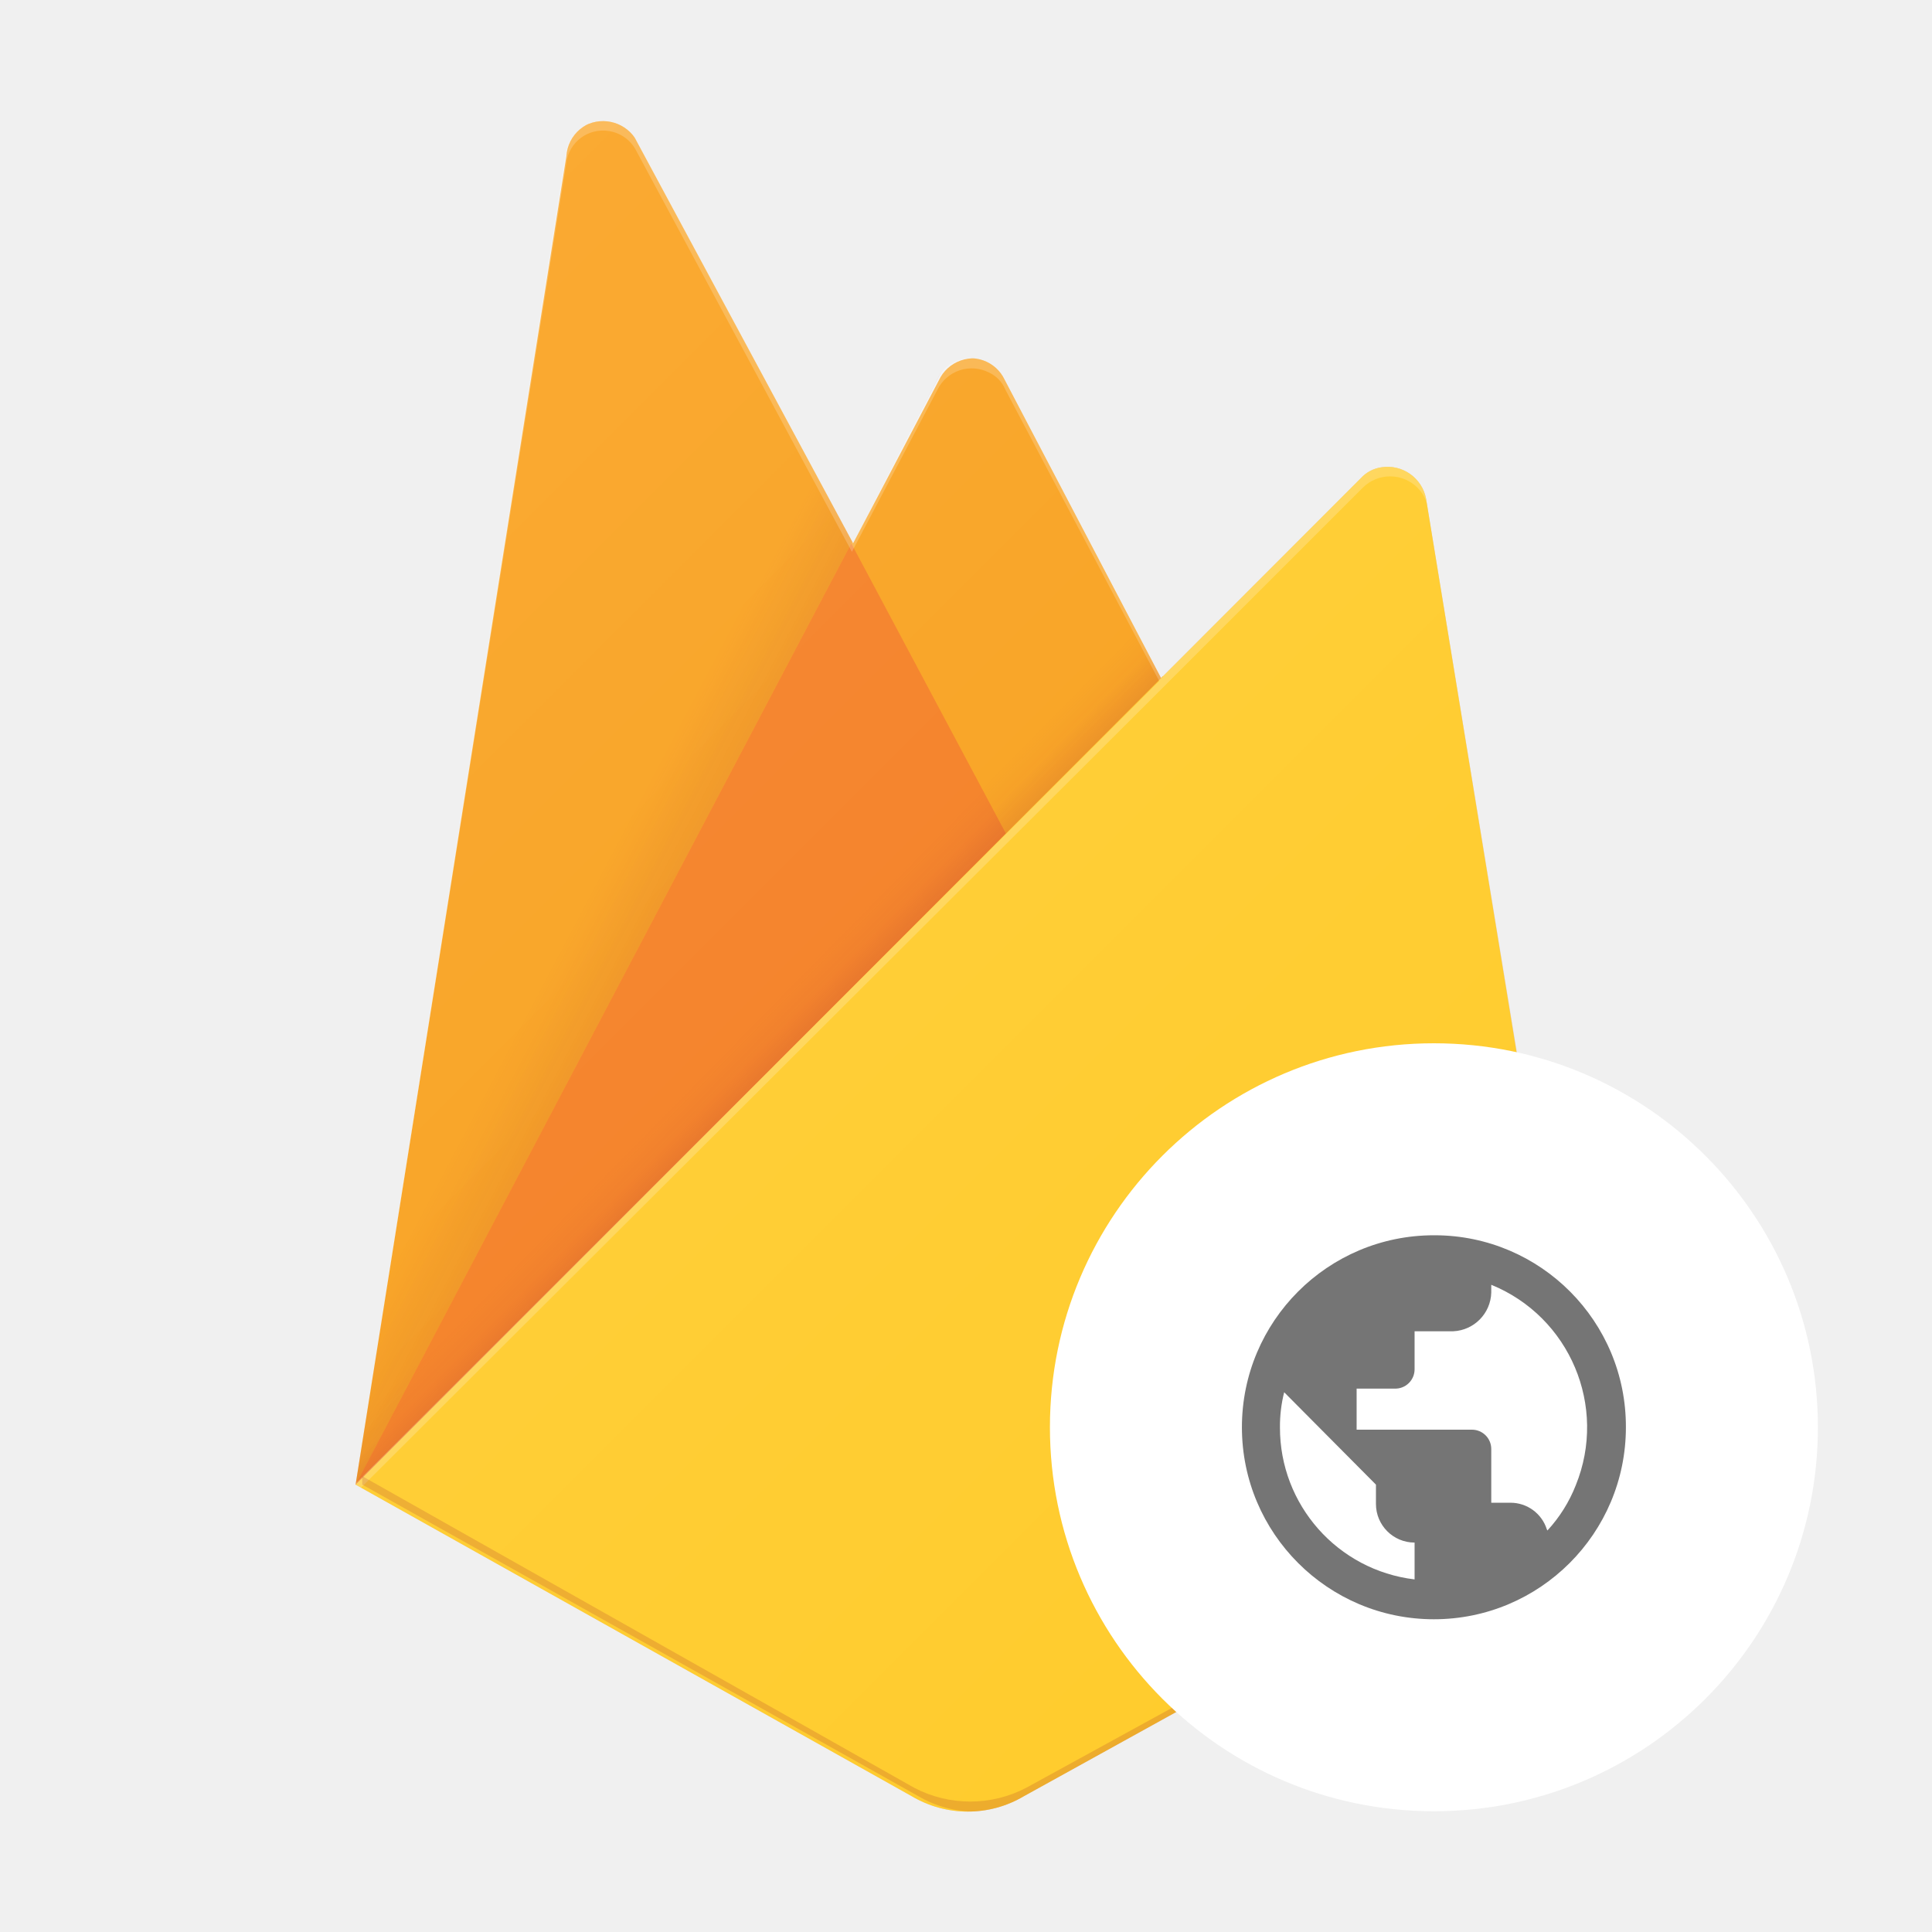
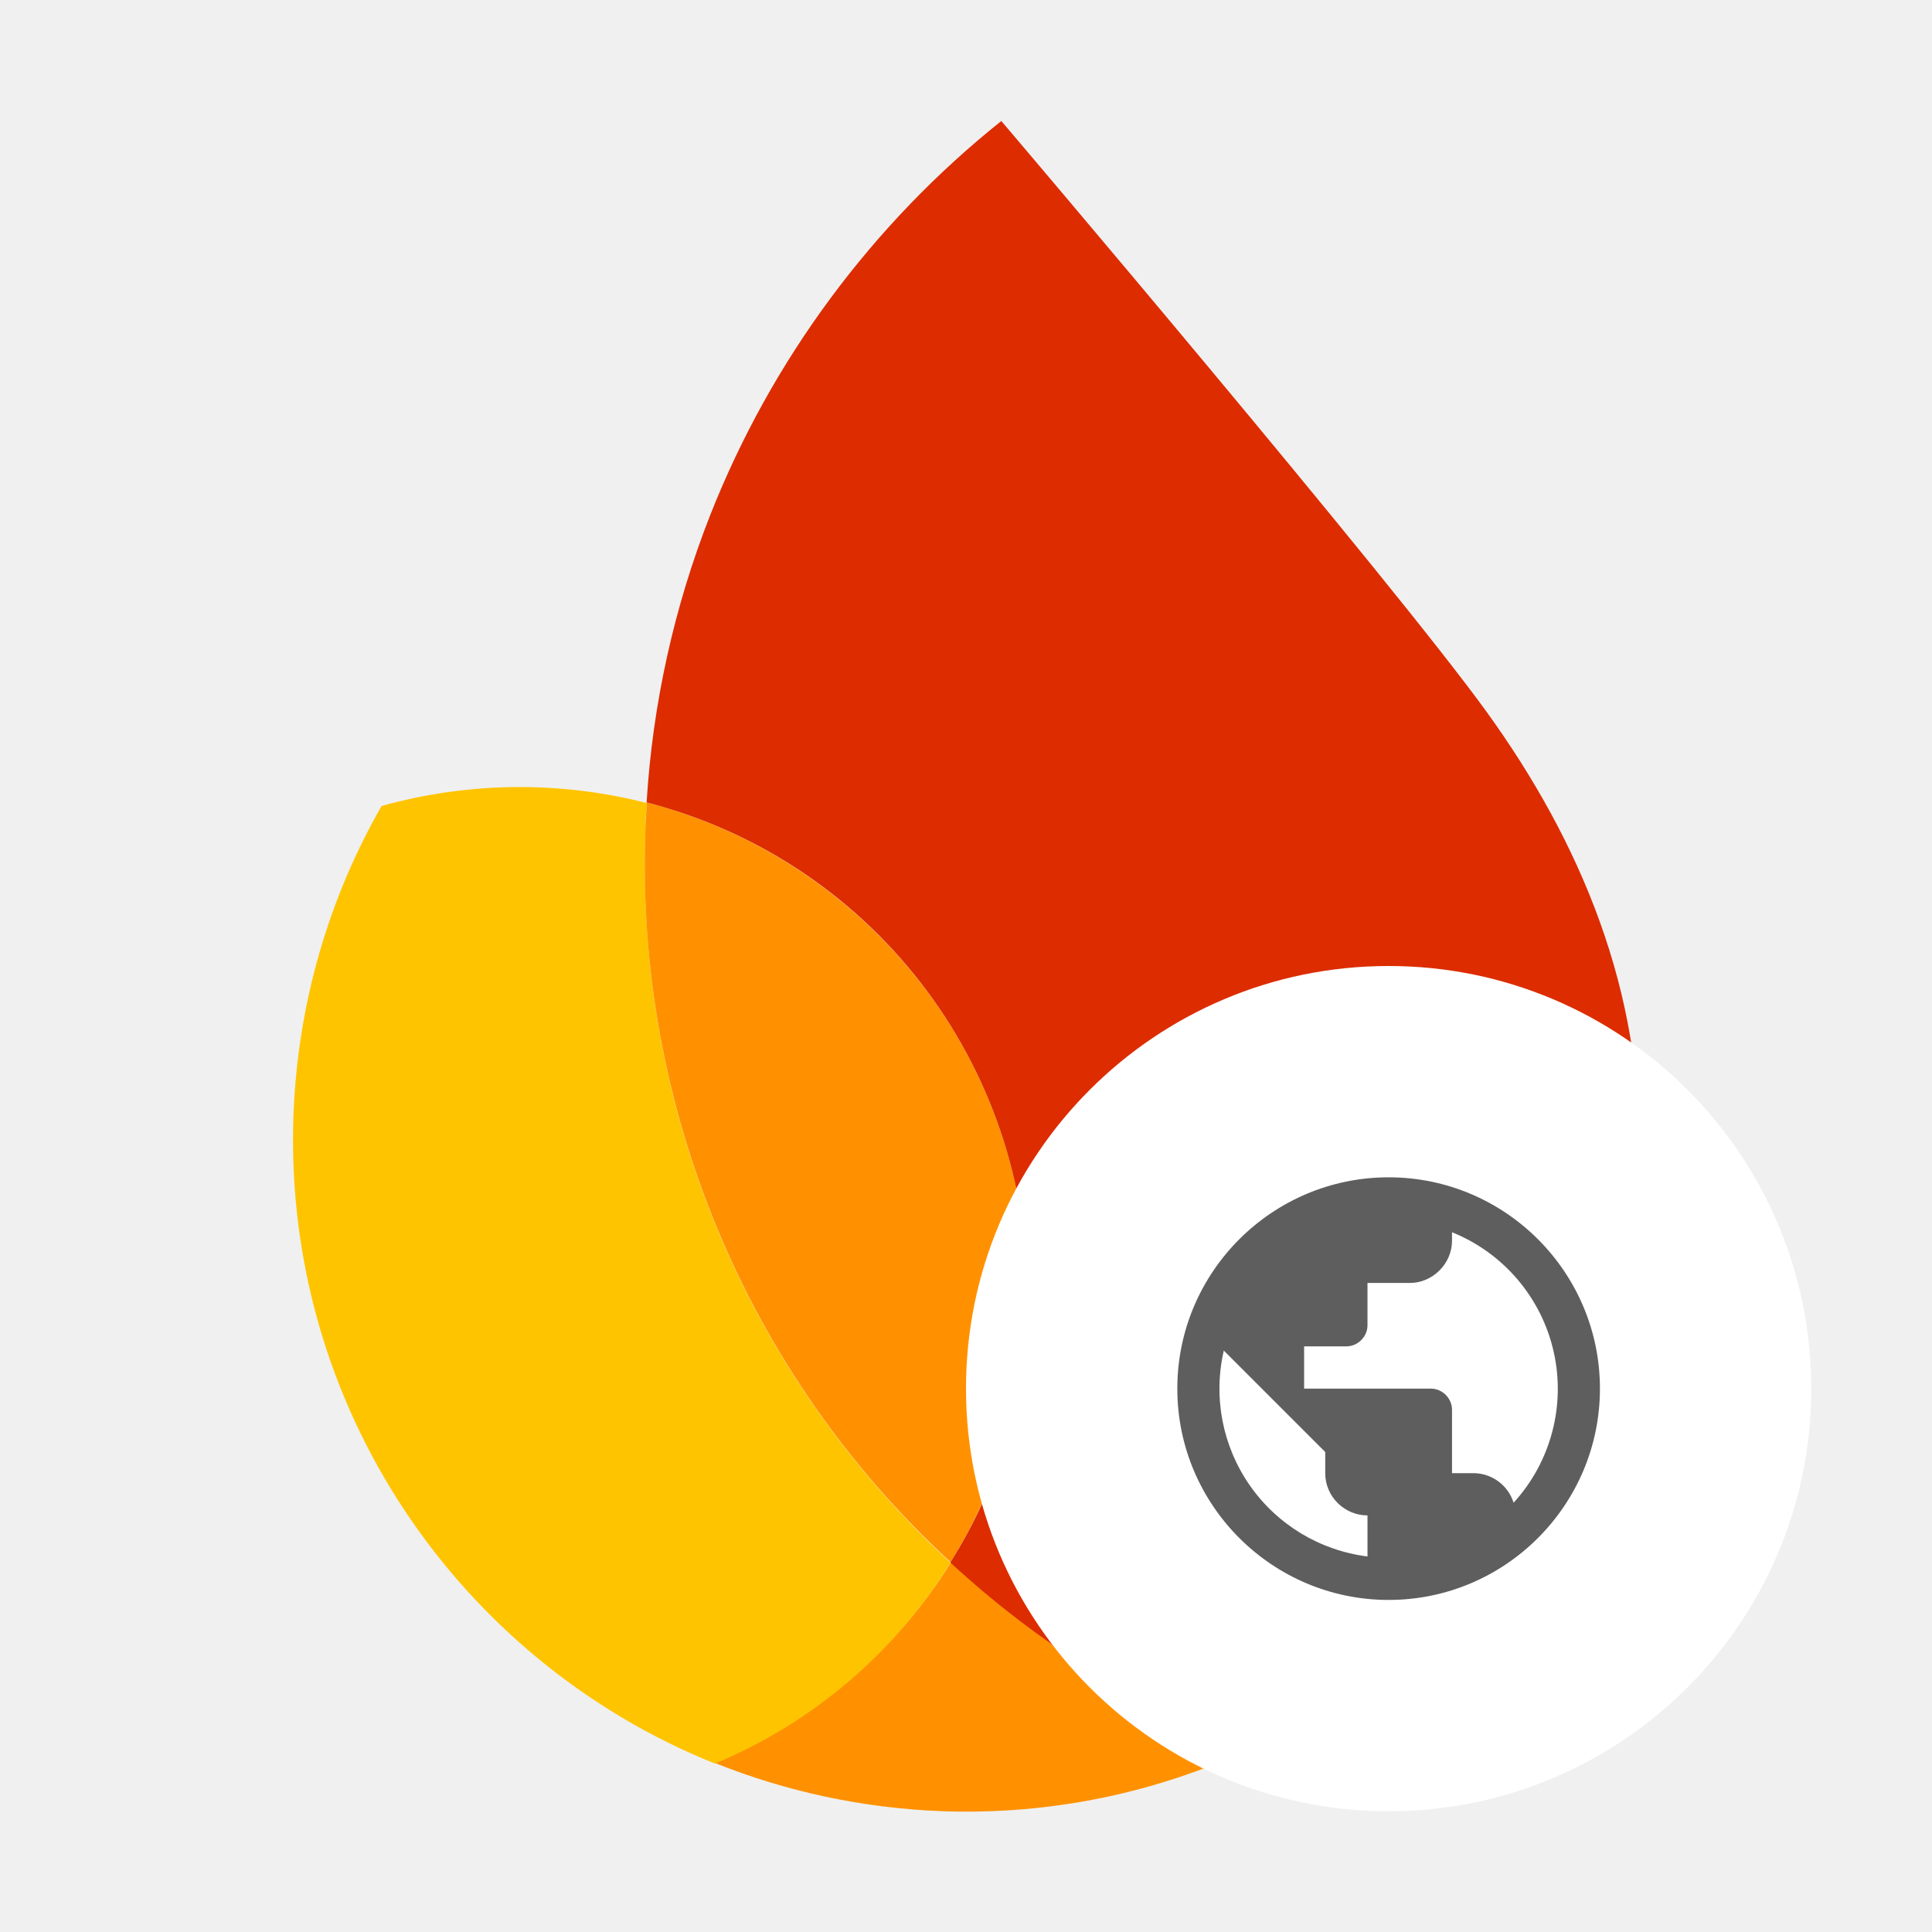
<svg xmlns="http://www.w3.org/2000/svg" viewBox="0 0 32 32">
-   <defs>
-     <linearGradient id="b" x1="9.89" x2="8.62" y1="15.04" y2="14.37" gradientTransform="translate(0 2)" gradientUnits="userSpaceOnUse">
-       <stop offset="0" stop-color="#a52a22" />
-       <stop offset=".4" stop-color="#a52a22" stop-opacity=".5" />
-       <stop offset=".8" stop-color="#a52a22" stop-opacity="0" />
-     </linearGradient>
-     <linearGradient id="c" x1="15.29" x2="14.71" y1="13.2" y2="12.63" gradientTransform="translate(0 2)" gradientUnits="userSpaceOnUse">
-       <stop offset="0" stop-color="#a52a22" stop-opacity=".8" />
-       <stop offset=".5" stop-color="#a52a22" stop-opacity=".21" />
-       <stop offset="1" stop-color="#a52a22" stop-opacity="0" />
-     </linearGradient>
-     <linearGradient id="d" x1="5.35" x2="26.62" y1="4.95" y2="26.22" gradientTransform="translate(0 2)" gradientUnits="userSpaceOnUse">
-       <stop offset="0" stop-color="#fff" stop-opacity=".1" />
-       <stop offset="1" stop-color="#fff" stop-opacity="0" />
-     </linearGradient>
-     <clipPath id="a">
-       <path d="M23.62 8.26a.65.65 0 0 0-.74-.52.57.57 0 0 0-.34.18l-3.31 3.31-2.59-4.94A.62.62 0 0 0 15.8 6a.55.55 0 0 0-.27.27L14.13 9l-3.58-6.66a.64.64 0 0 0-.86-.26.66.66 0 0 0-.32.46L5.89 24.59l9.21 5.16a1.82 1.82 0 0 0 1.86 0l9.34-5.16Z" style="fill:none" />
-     </clipPath>
-   </defs>
-   <g style="clip-path:url(#a)">
-     <path d="m5.89 24.59 3.49-22a.63.63 0 0 1 .71-.59.61.61 0 0 1 .45.33L14.13 9l1.42-2.7a.63.63 0 0 1 .85-.3.6.6 0 0 1 .27.27l9.62 18.31Z" style="fill:#f9a01b" />
-     <path d="M17.7 2.16.84.73v30.55l5.05-6.69Z" style="opacity:.12;isolation:isolate;fill:url(#b)" />
-     <path d="M17.83 16 14.1 9 5.89 24.59Z" style="fill:#f47d20" />
-     <path d="M.84.73h30.54v30.55H.84Z" style="opacity:.2;isolation:isolate;fill:url(#c)" />
-     <path d="M26.29 24.59 23.62 8.26a.65.65 0 0 0-.74-.52.57.57 0 0 0-.34.18L5.89 24.59l9.21 5.16a1.82 1.82 0 0 0 1.86 0Z" style="fill:#ffcb2a" />
-     <path d="M23.62 8.26a.65.65 0 0 0-.74-.52.57.57 0 0 0-.34.18l-3.31 3.31-2.59-4.94A.62.62 0 0 0 15.8 6a.55.55 0 0 0-.27.27L14.13 9l-3.58-6.66a.64.64 0 0 0-.86-.26.66.66 0 0 0-.32.46L5.89 24.59l.09.05 13.28-13.25 3.31-3.31a.64.64 0 0 1 .91 0 .6.6 0 0 1 .17.34L26.3 24.6ZM5.89 24.57 9.38 2.7a.61.61 0 0 1 .7-.53.61.61 0 0 1 .46.33l3.57 6.64 1.42-2.69a.63.63 0 0 1 .85-.28.53.53 0 0 1 .27.28l2.55 4.83Z" style="fill:#fff;fill-opacity:.2" />
-     <path d="M17 29.61a2 2 0 0 1-1.86 0L6 24.45v.14l9.21 5.16a1.84 1.84 0 0 0 1.87 0l9.33-5.16v-.14Z" style="fill:#a52a22;opacity:.2;isolation:isolate" />
-     <path d="M23.62 8.26a.65.65 0 0 0-.74-.52.57.57 0 0 0-.34.18l-3.31 3.31-2.59-4.94A.62.62 0 0 0 15.8 6a.55.55 0 0 0-.27.27L14.13 9l-3.58-6.66a.64.64 0 0 0-.86-.26.66.66 0 0 0-.32.46L5.89 24.59l9.21 5.16a1.82 1.82 0 0 0 1.86 0l9.34-5.16Z" style="fill:url(#d)" />
-   </g>
-   <circle cx="23.75" cy="23.64" r="6.36" style="fill:#fff" />
-   <path d="M23.75 20.46a3.18 3.18 0 1 0 3.18 3.18 3.17 3.17 0 0 0-3.16-3.18Zm-.32 5.7a2.53 2.53 0 0 1-2.23-2.52 2.3 2.3 0 0 1 .07-.58l1.52 1.53v.32a.64.64 0 0 0 .64.64Zm2.19-.83a.63.63 0 0 0-.6-.44h-.32V24a.32.32 0 0 0-.32-.32h-1.91V23h.63a.32.32 0 0 0 .33-.32v-.63h.64a.66.66 0 0 0 .63-.64v-.13a2.55 2.55 0 0 1 1.4 3.32 2.4 2.4 0 0 1-.47.75Z" style="fill:#010101;fill-opacity:.54;fill-rule:evenodd" />
+   <path d="M11.84 29.2c1.17.47 2.44.75 3.78.8 1.81.06 3.52-.31 5.06-1.02-1.84-.72-3.51-1.78-4.93-3.1a8.48 8.48 0 0 1-3.9 3.32Z" style="fill:#ff9100" />
+   <path d="M15.74 25.88c-3.25-3-5.22-7.35-5.05-12.12 0-.15.01-.31.02-.46a8.495 8.495 0 0 0-4.39.05c-.87 1.52-1.39 3.26-1.46 5.13-.17 4.82 2.75 9.03 6.98 10.73a8.37 8.37 0 0 0 3.9-3.32Z" style="fill:#ffc400" />
+   <path d="M15.74 25.88a8.4 8.4 0 0 0 1.27-4.15c.14-4.02-2.56-7.47-6.3-8.44 0 .15-.02.31-.02.46a15.69 15.69 0 0 0 5.05 12.12Z" style="fill:#ff9100" />
+   <path d="M16.59 2c-2.13 1.7-3.81 3.95-4.83 6.54a15.6 15.6 0 0 0-1.05 4.75 8.41 8.41 0 0 1 6.3 8.44 8.27 8.27 0 0 1-1.27 4.15 15.8 15.8 0 0 0 4.93 3.1c3.7-1.71 6.32-5.38 6.47-9.73.1-2.82-.98-5.33-2.51-7.45-1.62-2.24-8.04-9.79-8.04-9.79Z" style="fill:#dd2c00" />
+   <circle cx="23" cy="23" r="7" style="fill:#fff" />
+   <path d="M23 19.5c-1.93 0-3.5 1.57-3.5 3.5s1.57 3.5 3.5 3.5 3.5-1.57 3.5-3.5-1.57-3.5-3.5-3.5m-.35 6.28a2.8 2.8 0 0 1-2.38-3.41l1.68 1.68v.35c0 .39.32.7.7.7zm2.42-.89a.7.7 0 0 0-.67-.49h-.35v-1.05c0-.19-.16-.35-.35-.35h-2.1v-.7h.7c.19 0 .35-.16.35-.35v-.7h.7c.38 0 .7-.32.7-.7v-.14a2.796 2.796 0 0 1 1.02 4.48" style="fill:#5e5e5e" />
</svg>
